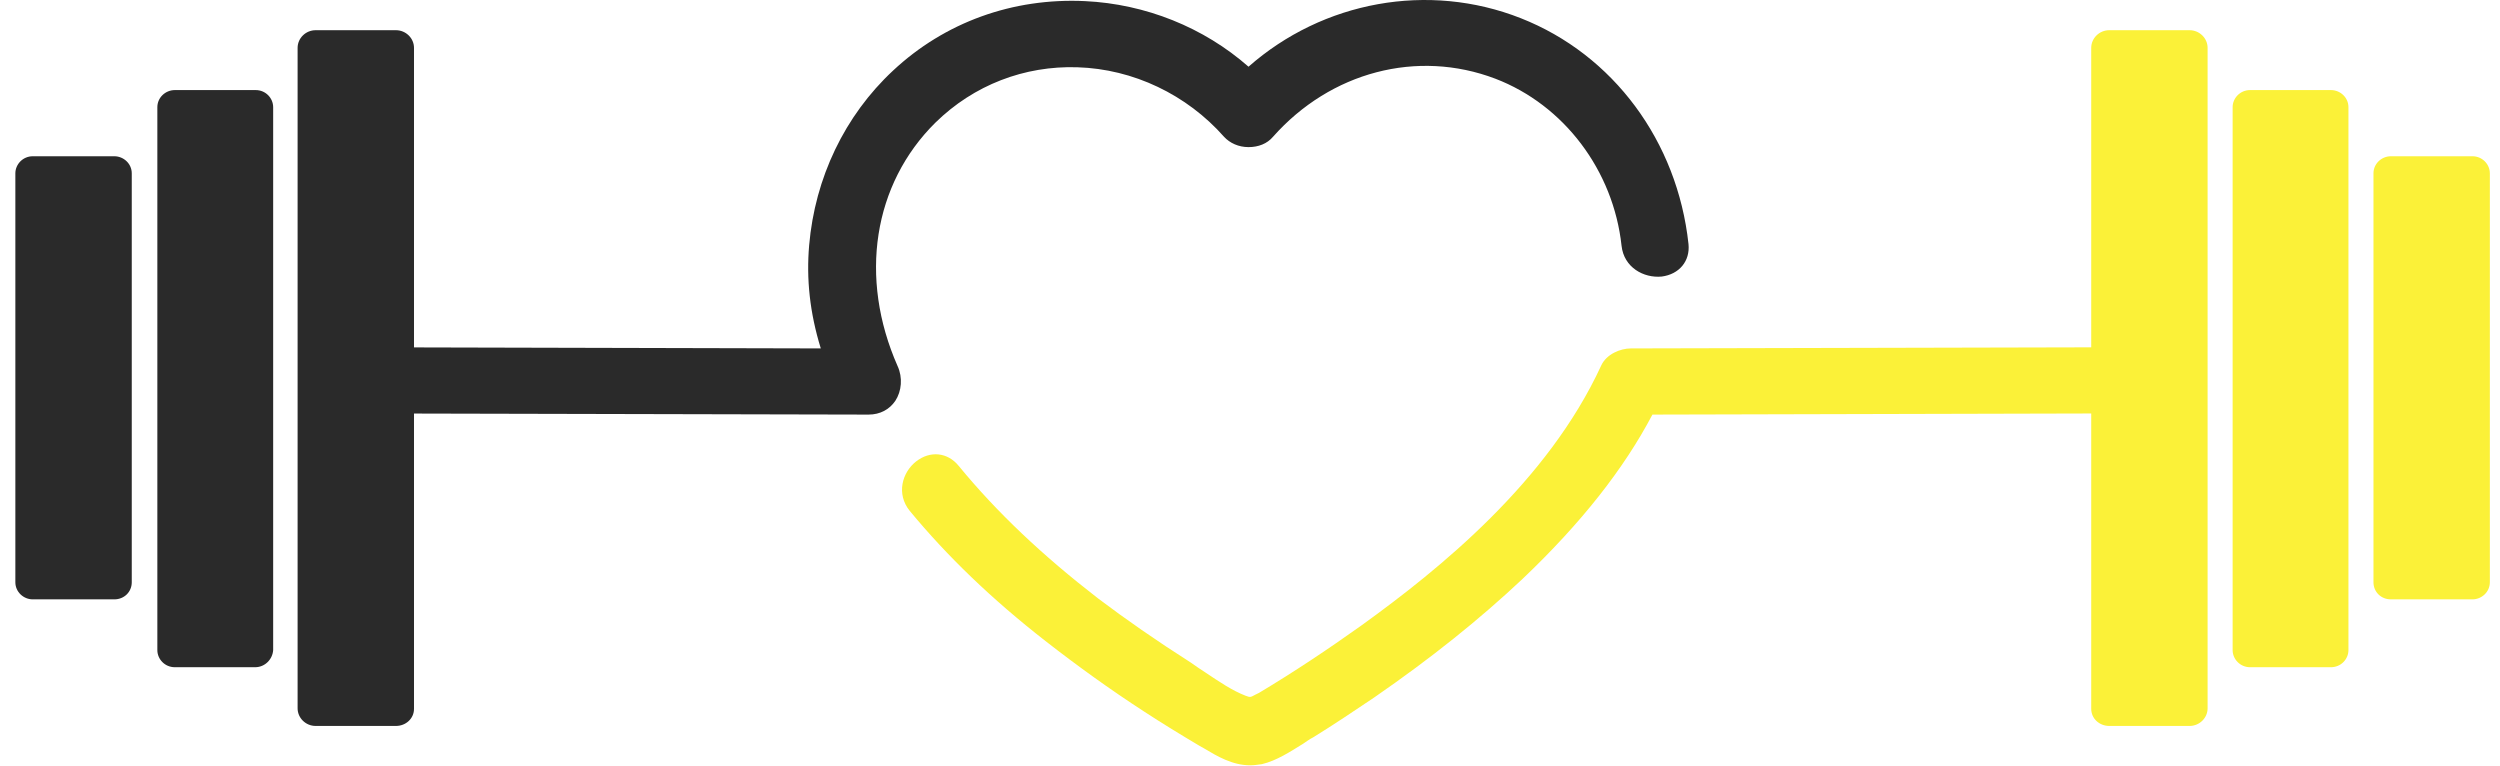
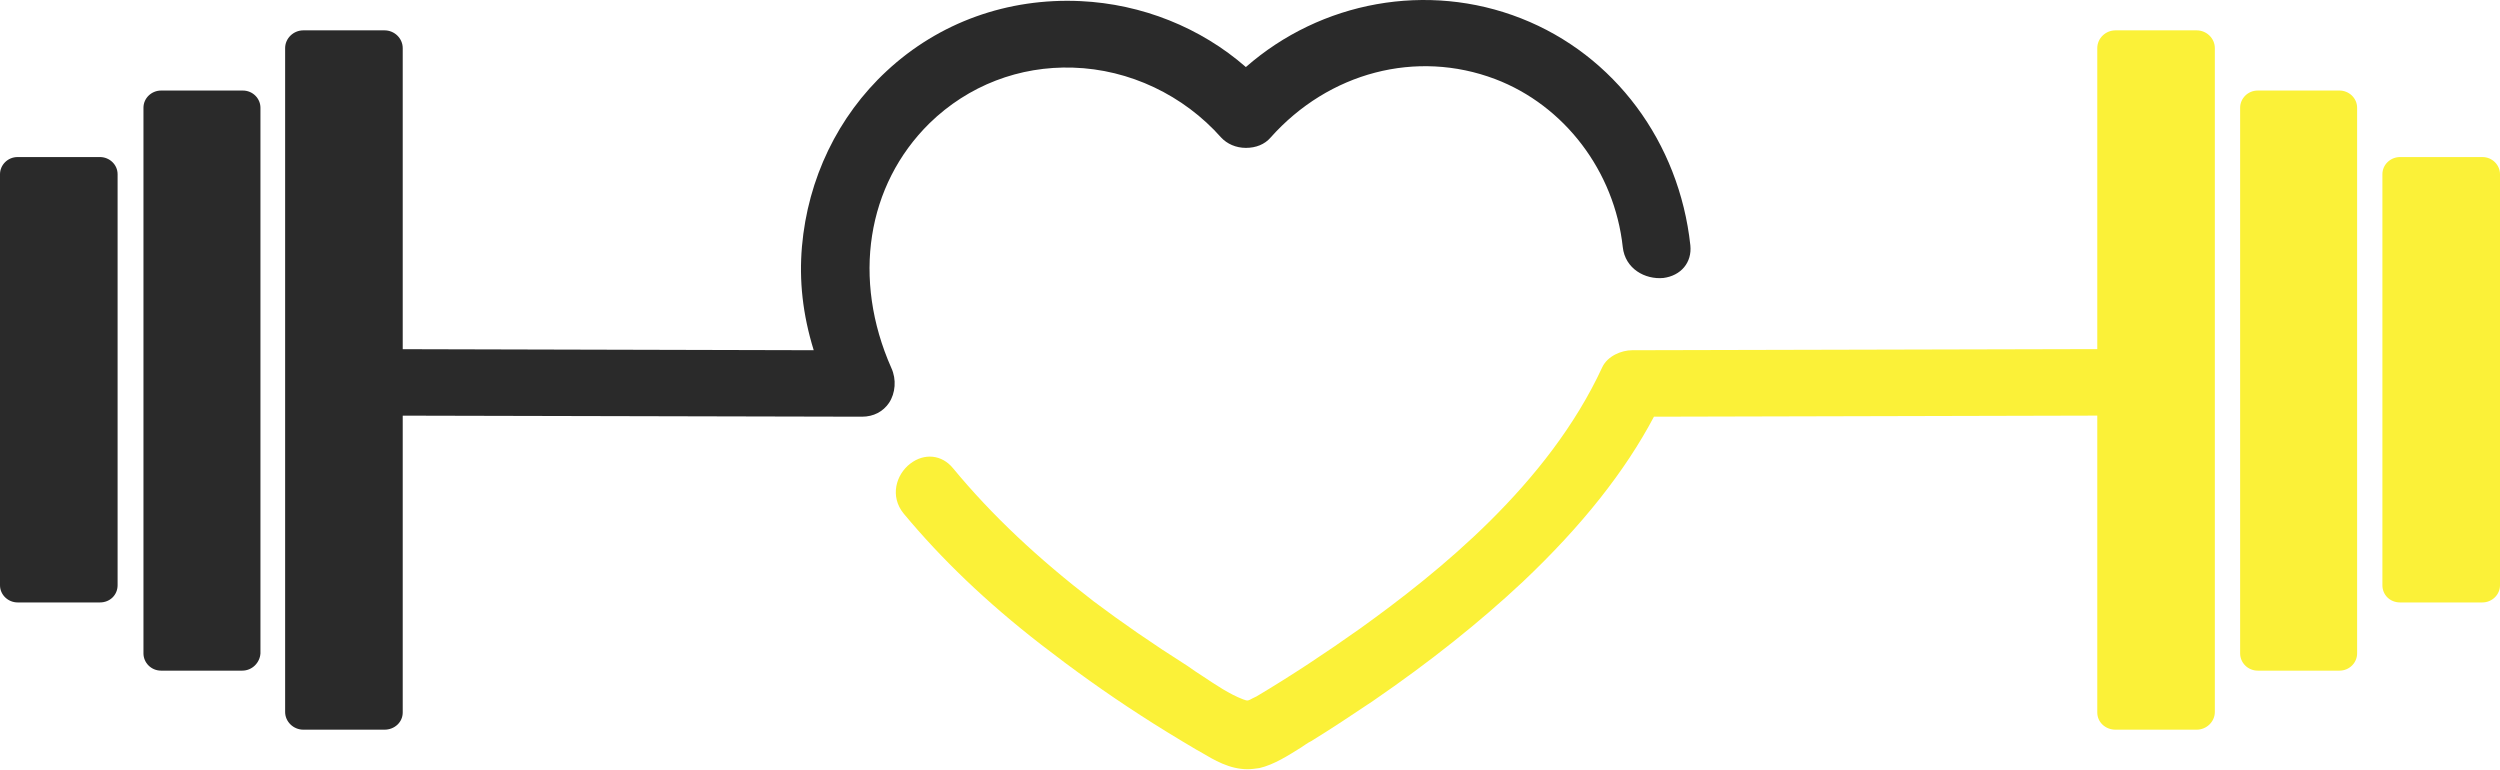
- <svg xmlns="http://www.w3.org/2000/svg" width="98" height="30" viewBox="0 0 98 30" fill="none">
-   <path d="M66.189 9.567C65.755 5.543 63.246 2.145 59.619 0.715C55.992 -0.716 51.862 0.044 48.942 2.615C47.186 1.072 44.904 0.156 42.532 0.044C39.703 -0.09 37.034 0.871 35.004 2.771C33.11 4.537 31.947 6.974 31.719 9.612C31.605 10.931 31.741 12.25 32.175 13.658L14.472 13.614C13.993 13.614 13.605 13.837 13.377 14.217C13.126 14.642 13.126 15.178 13.377 15.603C13.605 15.983 13.993 16.207 14.472 16.207L34.046 16.252C34.502 16.252 34.867 16.05 35.095 15.715C35.346 15.335 35.392 14.798 35.186 14.351C33.658 10.886 34.228 7.22 36.669 4.806C38.175 3.33 40.159 2.57 42.235 2.637C44.425 2.704 46.524 3.71 47.984 5.364C48.212 5.61 48.554 5.767 48.942 5.767C49.33 5.767 49.672 5.633 49.9 5.364C52.159 2.816 55.558 1.922 58.615 3.084C61.307 4.113 63.246 6.683 63.565 9.634C63.657 10.484 64.432 10.909 65.139 10.841C65.824 10.752 66.257 10.238 66.189 9.567Z" fill="#2A2A2A" />
-   <path d="M10.001 26.155H6.853C6.465 26.155 6.168 25.842 6.168 25.484V4.202C6.168 3.822 6.488 3.531 6.853 3.531H10.024C10.412 3.531 10.708 3.844 10.708 4.202V25.484C10.685 25.842 10.389 26.155 10.001 26.155Z" fill="#2A2A2A" />
-   <path d="M4.48 23.495H1.286C0.921 23.495 0.602 23.204 0.602 22.824V6.795C0.602 6.438 0.899 6.125 1.286 6.125H4.48C4.845 6.125 5.165 6.415 5.165 6.795V22.824C5.165 23.204 4.868 23.495 4.48 23.495Z" fill="#2A2A2A" />
-   <path d="M15.521 28.457H12.373C11.985 28.457 11.666 28.145 11.666 27.765V1.877C11.666 1.497 11.985 1.184 12.373 1.184H15.521C15.909 1.184 16.229 1.497 16.229 1.877V27.787C16.229 28.167 15.909 28.457 15.521 28.457Z" fill="#2A2A2A" />
-   <path d="M83.572 14.217C83.344 13.837 82.956 13.614 82.477 13.614L63.931 13.658C63.52 13.658 62.972 13.882 62.767 14.329C60.668 18.89 56.425 22.31 53.391 24.501C52.045 25.462 50.699 26.356 49.353 27.161L49.216 27.228C49.011 27.34 49.011 27.34 48.828 27.273C48.304 27.072 47.779 26.714 47.277 26.378C47.072 26.244 46.867 26.11 46.684 25.976C45.315 25.104 44.129 24.277 43.034 23.45C40.867 21.773 39.087 20.097 37.582 18.264C37.148 17.727 36.464 17.66 35.916 18.085C35.369 18.509 35.118 19.359 35.665 20.03C37.125 21.796 38.859 23.472 40.981 25.127C42.213 26.088 43.513 27.027 44.859 27.899C45.543 28.346 46.273 28.793 47.026 29.24L47.186 29.329C47.711 29.642 48.304 30 49.011 30C49.148 30 49.307 29.978 49.467 29.955C50.038 29.821 50.585 29.463 51.087 29.151C51.224 29.061 51.338 28.972 51.475 28.905C52.273 28.413 53.072 27.876 53.87 27.34C56.106 25.797 57.999 24.277 59.687 22.69C61.991 20.499 63.657 18.375 64.775 16.252L82.477 16.207C82.956 16.207 83.344 15.983 83.572 15.603C83.823 15.178 83.823 14.642 83.572 14.217Z" fill="#FBF138" />
-   <path d="M88.203 26.155H91.374C91.762 26.155 92.059 25.842 92.059 25.484V4.202C92.059 3.822 91.739 3.531 91.374 3.531H88.203C87.816 3.531 87.519 3.844 87.519 4.202V25.484C87.519 25.842 87.816 26.155 88.203 26.155Z" fill="#FBF138" />
-   <path d="M93.724 23.495H96.918C97.283 23.495 97.602 23.204 97.602 22.824V6.795C97.602 6.438 97.305 6.125 96.918 6.125H93.724C93.359 6.125 93.04 6.415 93.04 6.795V22.824C93.04 23.204 93.336 23.495 93.724 23.495Z" fill="#FBF138" />
-   <path d="M82.683 28.457H85.831C86.219 28.457 86.538 28.145 86.538 27.765V1.877C86.538 1.497 86.219 1.184 85.831 1.184H82.683C82.295 1.184 81.976 1.497 81.976 1.877V27.787C81.976 28.167 82.295 28.457 82.683 28.457Z" fill="#FBF138" />
+ <svg xmlns="http://www.w3.org/2000/svg" width="78" height="24" viewBox="0 0 78 24" fill="none">
+   <path d="M52.739 7.654C52.391 4.435 50.373 1.716 47.456 0.572C44.54 -0.573 41.219 0.035 38.871 2.092C37.459 0.858 35.624 0.125 33.717 0.035C31.442 -0.072 29.296 0.697 27.663 2.217C26.14 3.63 25.205 5.579 25.021 7.69C24.93 8.745 25.04 9.8 25.388 10.927L11.153 10.891C10.768 10.891 10.456 11.07 10.272 11.374C10.071 11.713 10.071 12.143 10.272 12.483C10.456 12.787 10.768 12.965 11.153 12.965L26.892 13.001C27.259 13.001 27.553 12.84 27.736 12.572C27.938 12.268 27.975 11.839 27.81 11.481C26.581 8.709 27.039 5.776 29.002 3.844C30.213 2.664 31.809 2.056 33.478 2.11C35.239 2.163 36.927 2.968 38.101 4.292C38.284 4.488 38.559 4.614 38.871 4.614C39.183 4.614 39.458 4.506 39.642 4.292C41.458 2.253 44.191 1.537 46.649 2.467C48.814 3.29 50.373 5.347 50.63 7.707C50.703 8.387 51.327 8.727 51.896 8.673C52.446 8.602 52.794 8.19 52.739 7.654Z" fill="#2A2A2A" />
+   <path d="M7.557 20.924H5.026C4.714 20.924 4.476 20.674 4.476 20.387V3.362C4.476 3.058 4.732 2.825 5.026 2.825H7.576C7.888 2.825 8.126 3.075 8.126 3.362V20.387C8.108 20.674 7.869 20.924 7.557 20.924Z" fill="#2A2A2A" />
+   <path d="M3.119 18.796H0.55C0.257 18.796 0 18.563 0 18.259V5.436C0 5.15 0.238 4.9 0.55 4.9H3.119C3.412 4.9 3.669 5.132 3.669 5.436V18.259C3.669 18.563 3.43 18.796 3.119 18.796Z" fill="#2A2A2A" />
+   <path d="M11.997 22.766H9.465C9.153 22.766 8.896 22.516 8.896 22.212V1.502C8.896 1.198 9.153 0.947 9.465 0.947H11.997C12.309 0.947 12.565 1.198 12.565 1.502V22.229C12.565 22.534 12.309 22.766 11.997 22.766Z" fill="#2A2A2A" />
+   <path d="M66.718 11.374C66.535 11.07 66.223 10.891 65.838 10.891L50.924 10.927C50.594 10.927 50.153 11.105 49.988 11.463C48.301 15.112 44.889 17.848 42.449 19.601C41.367 20.369 40.284 21.085 39.202 21.729L39.092 21.782C38.927 21.872 38.927 21.872 38.78 21.818C38.358 21.657 37.936 21.371 37.533 21.103C37.367 20.995 37.202 20.888 37.056 20.781C35.955 20.083 35.001 19.422 34.12 18.76C32.378 17.419 30.947 16.077 29.736 14.611C29.388 14.182 28.837 14.128 28.397 14.468C27.957 14.807 27.755 15.487 28.195 16.024C29.369 17.436 30.764 18.778 32.469 20.101C33.46 20.87 34.506 21.621 35.588 22.319C36.138 22.677 36.725 23.034 37.331 23.392L37.459 23.463C37.881 23.714 38.358 24 38.927 24C39.037 24 39.165 23.982 39.294 23.964C39.752 23.857 40.193 23.571 40.596 23.32C40.706 23.249 40.798 23.177 40.908 23.124C41.55 22.73 42.192 22.301 42.834 21.872C44.632 20.638 46.154 19.422 47.512 18.152C49.365 16.399 50.704 14.7 51.603 13.001L65.838 12.966C66.223 12.966 66.535 12.787 66.718 12.483C66.92 12.143 66.92 11.714 66.718 11.374Z" fill="#FBF138" />
+   <path d="M70.442 20.924H72.992C73.304 20.924 73.542 20.674 73.542 20.387V3.362C73.542 3.058 73.285 2.825 72.992 2.825H70.442C70.13 2.825 69.892 3.075 69.892 3.362V20.387C69.892 20.674 70.13 20.924 70.442 20.924Z" fill="#FBF138" />
+   <path d="M74.881 18.796H77.45C77.743 18.796 78 18.563 78 18.259V5.436C78 5.15 77.761 4.9 77.45 4.9H74.881C74.588 4.9 74.331 5.132 74.331 5.436V18.259C74.331 18.563 74.57 18.796 74.881 18.796Z" fill="#FBF138" />
+   <path d="M66.003 22.766H68.535C68.847 22.766 69.103 22.516 69.103 22.212V1.502C69.103 1.198 68.847 0.947 68.535 0.947H66.003C65.691 0.947 65.435 1.198 65.435 1.502V22.229C65.435 22.534 65.691 22.766 66.003 22.766Z" fill="#FBF138" />
</svg>
